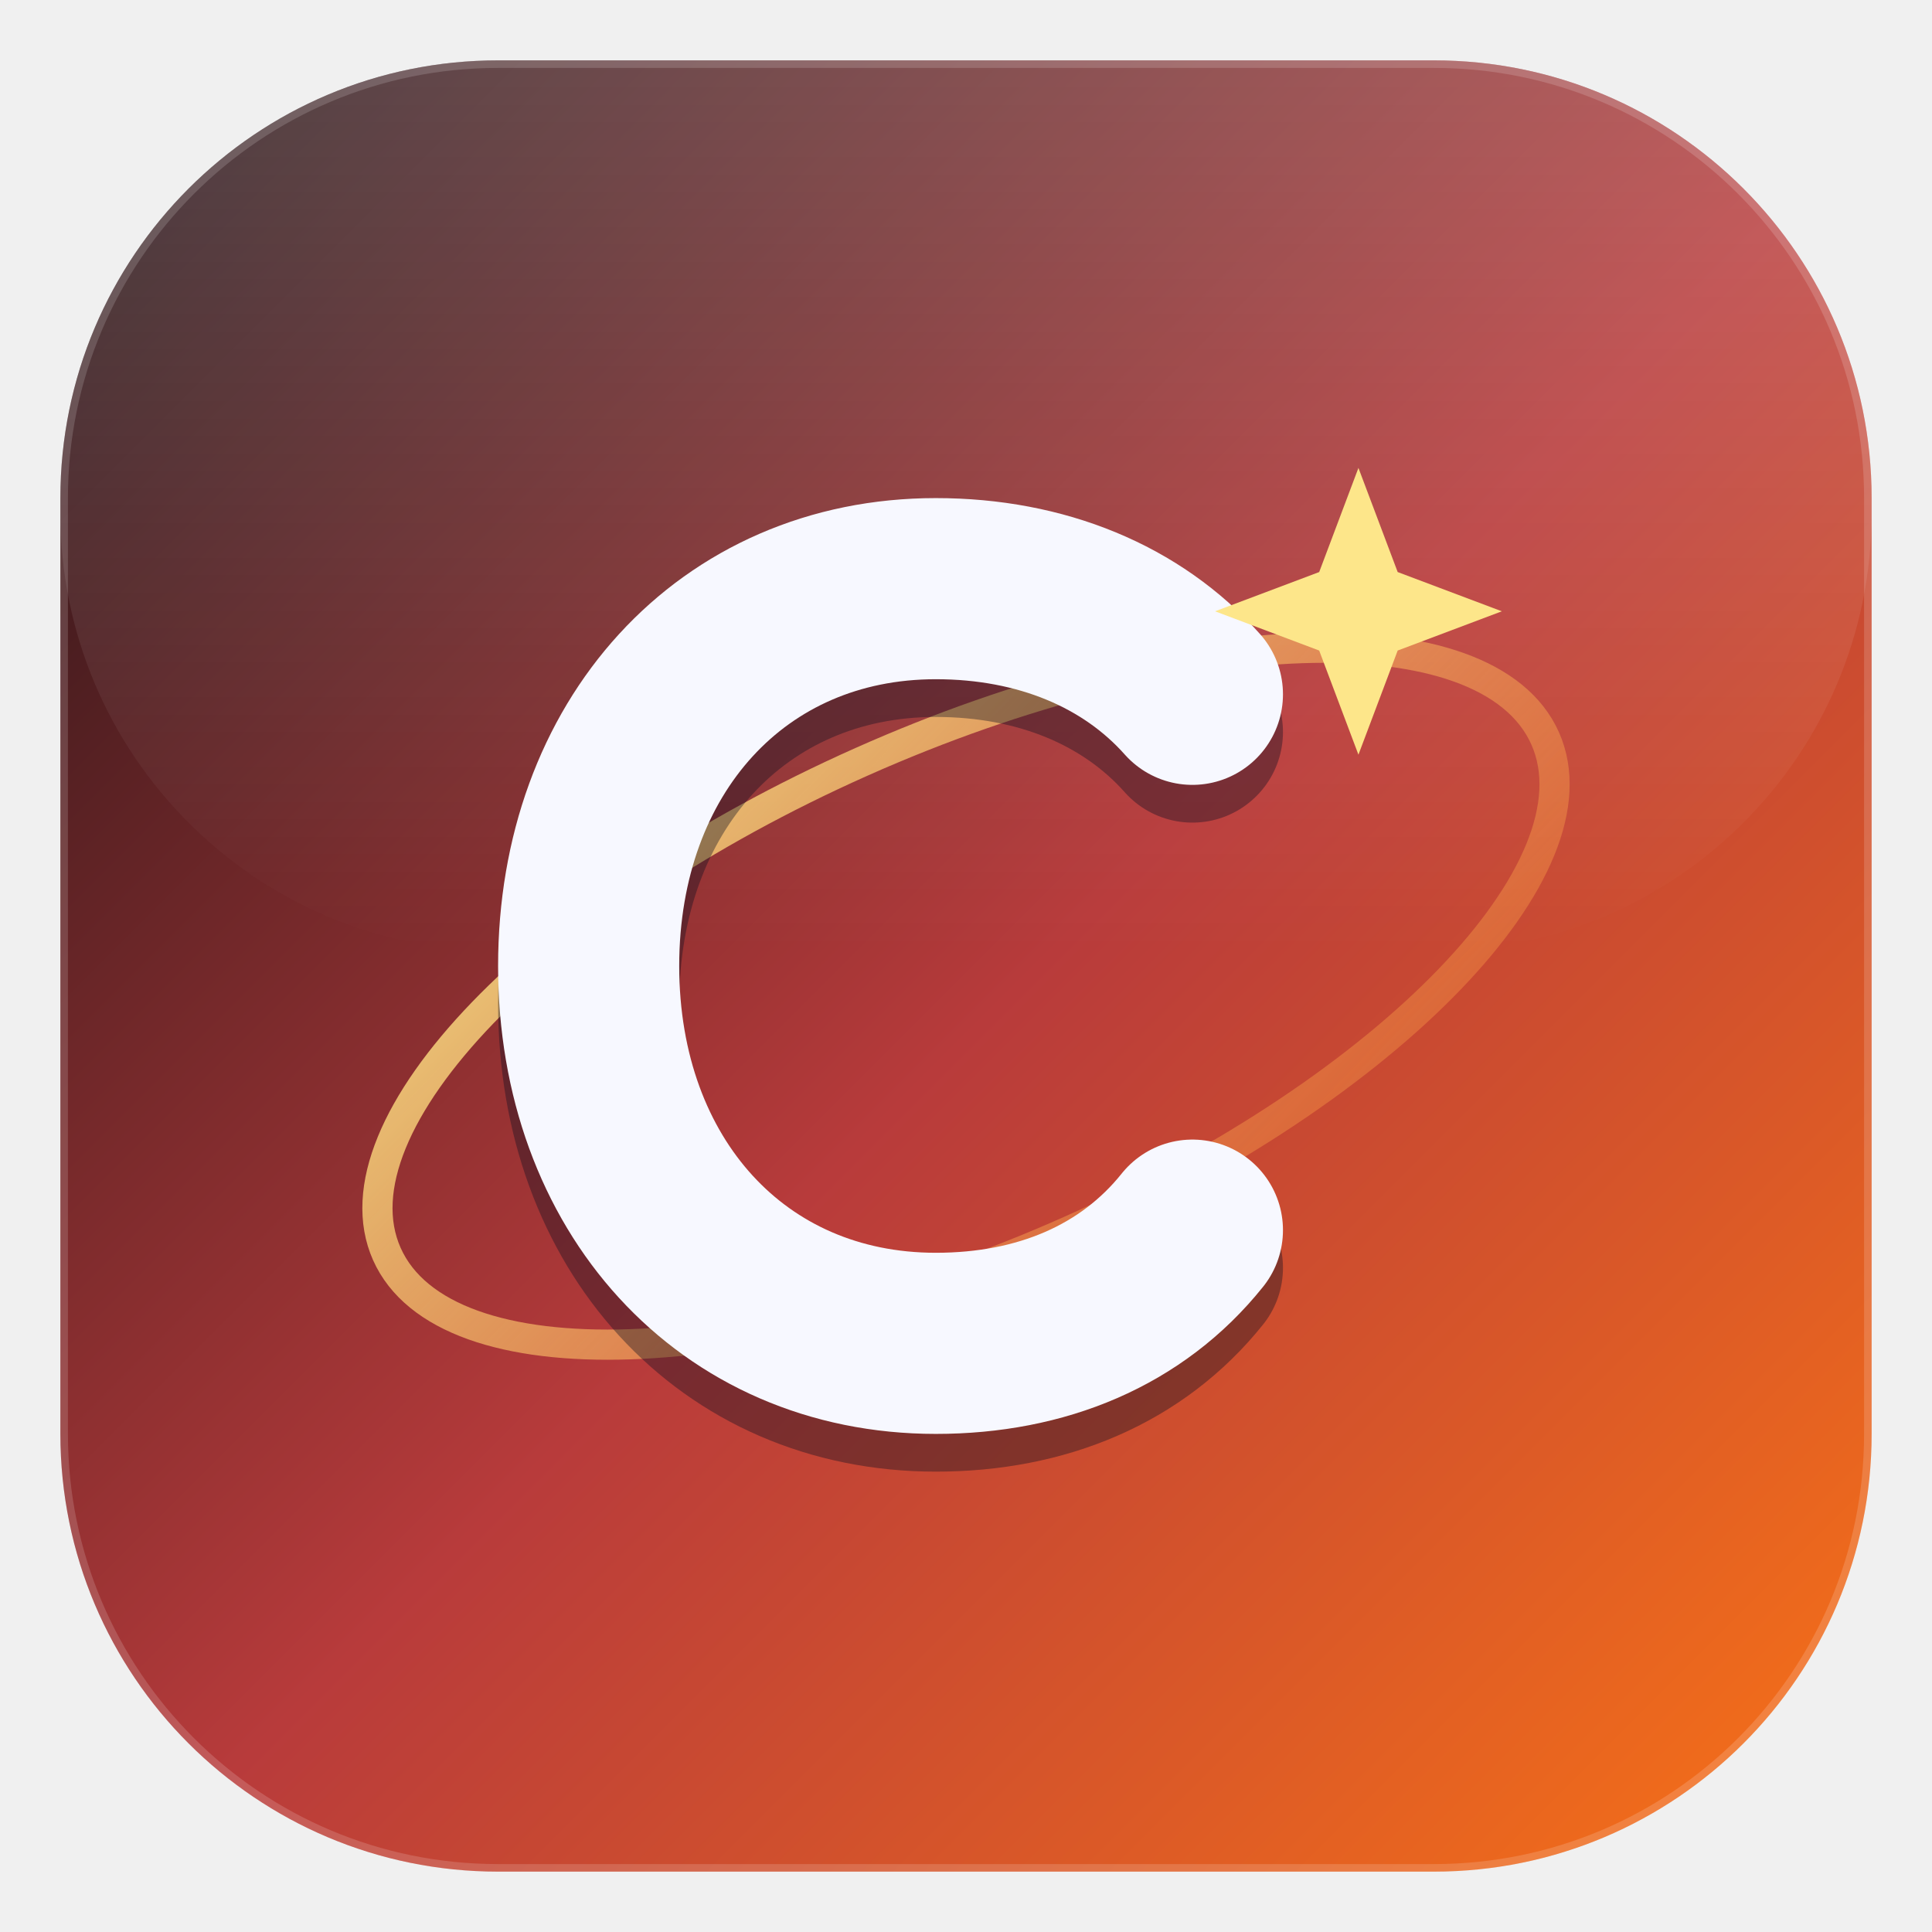
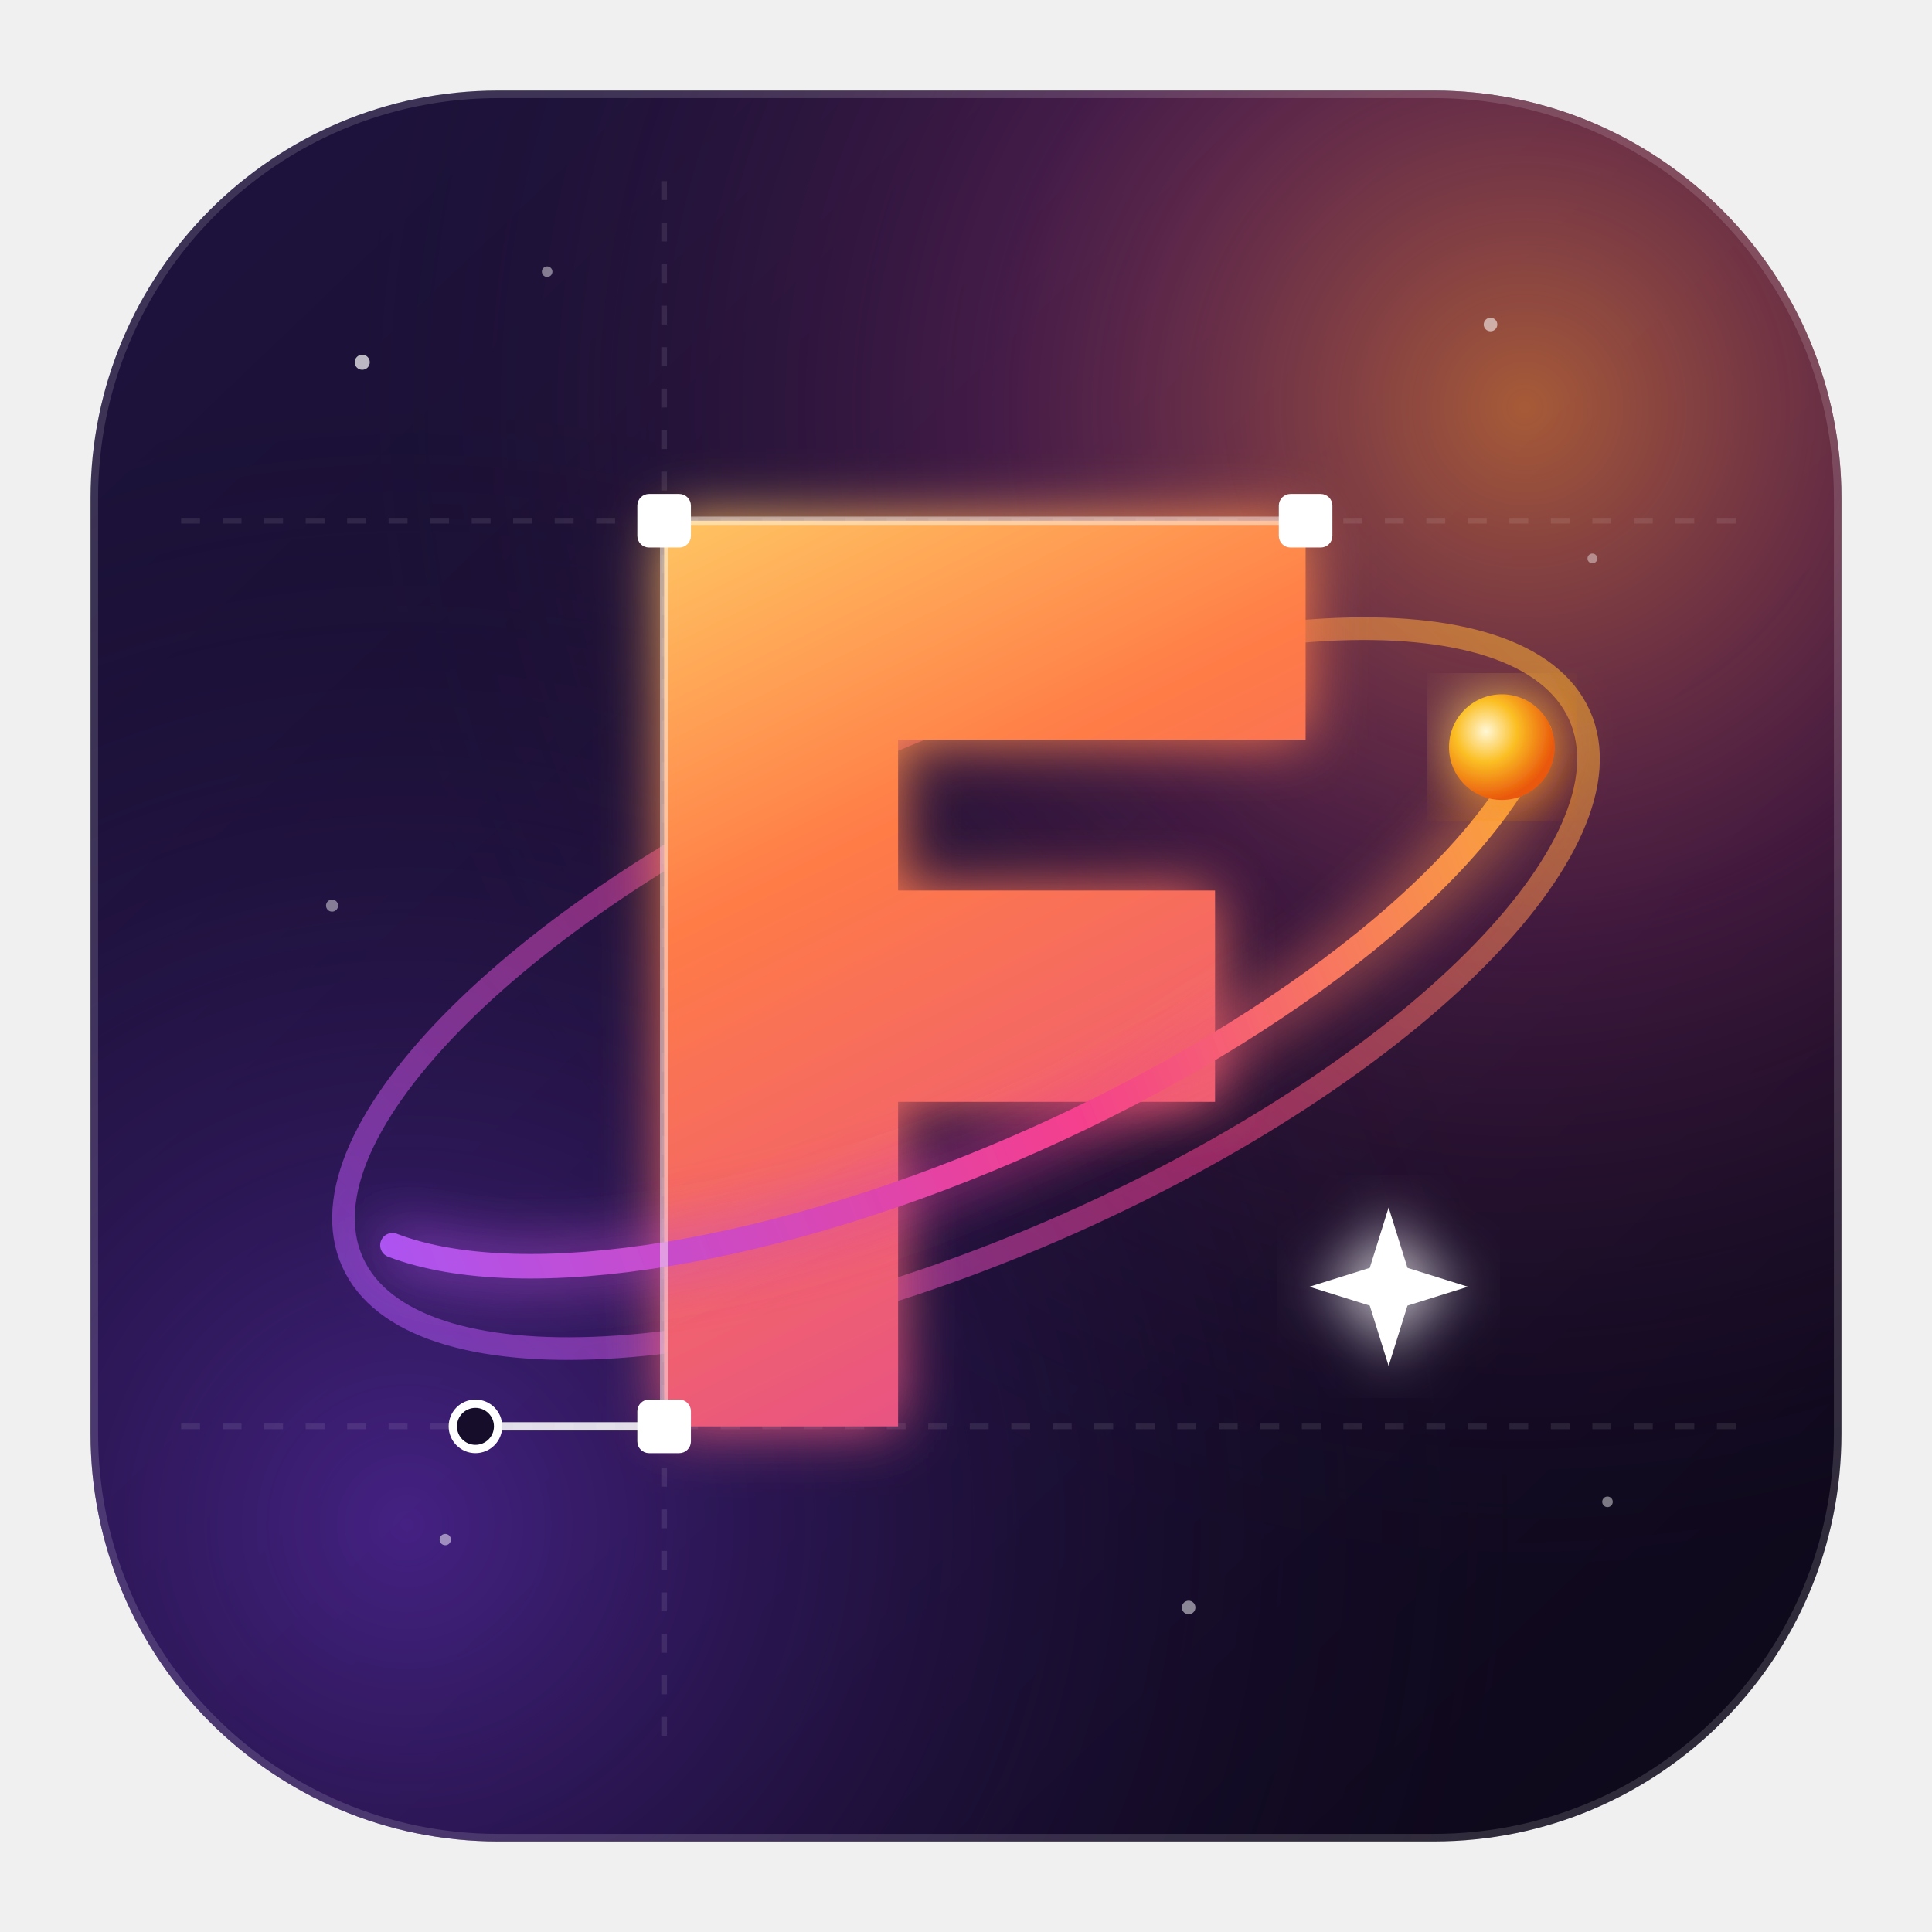
- <svg xmlns="http://www.w3.org/2000/svg" viewBox="0 0 256 256" width="256" height="256">
+ <svg xmlns="http://www.w3.org/2000/svg" viewBox="0 0 512 512" fill="none">
  <defs>
-     <linearGradient id="cosmicBg" x1="0" y1="0" x2="1" y2="1">
-       <stop offset="0%" stop-color="#1a1014" />
-       <stop offset="52%" stop-color="#b83b3b" />
-       <stop offset="100%" stop-color="#f97316" />
+     <linearGradient id="bg-base" x1="40" y1="30" x2="472" y2="482" gradientUnits="userSpaceOnUse">
+       <stop offset="0%" stop-color="#1E133D" />
+       <stop offset="55%" stop-color="#160D2B" />
+       <stop offset="100%" stop-color="#0D0819" />
    </linearGradient>
-     <linearGradient id="cosmicShine" x1="0" y1="0" x2="0" y2="1">
-       <stop offset="0%" stop-color="#ffffff" stop-opacity="0.20" />
-       <stop offset="100%" stop-color="#ffffff" stop-opacity="0" />
+     <radialGradient id="nebula-warm" cx="0.82" cy="0.18" r="0.68">
+       <stop offset="0%" stop-color="#FF8A3D" stop-opacity="0.62" />
+       <stop offset="45%" stop-color="#D9468F" stop-opacity="0.22" />
+       <stop offset="100%" stop-color="#160D2B" stop-opacity="0" />
+     </radialGradient>
+     <radialGradient id="nebula-cool" cx="0.18" cy="0.82" r="0.65">
+       <stop offset="0%" stop-color="#7C3AED" stop-opacity="0.45" />
+       <stop offset="100%" stop-color="#0D0819" stop-opacity="0" />
+     </radialGradient>
+     <linearGradient id="f-grad" x1="175" y1="120" x2="310" y2="395" gradientUnits="userSpaceOnUse">
+       <stop offset="0%" stop-color="#FFD166" />
+       <stop offset="38%" stop-color="#FF7B47" />
+       <stop offset="100%" stop-color="#E14796" />
    </linearGradient>
-     <linearGradient id="orbitGrad" x1="0" y1="0" x2="1" y2="1">
-       <stop offset="0%" stop-color="#fde68a" stop-opacity="0.90" />
-       <stop offset="100%" stop-color="#fb923c" stop-opacity="0.30" />
+     <linearGradient id="orbit-grad" x1="80" y1="310" x2="430" y2="175" gradientUnits="userSpaceOnUse">
+       <stop offset="0%" stop-color="#A855F7" />
+       <stop offset="52%" stop-color="#F43F8E" />
+       <stop offset="100%" stop-color="#FBBF24" />
    </linearGradient>
+     <radialGradient id="orb-grad" cx="0.35" cy="0.35" r="0.65">
+       <stop offset="0%" stop-color="#FFF7D6" />
+       <stop offset="45%" stop-color="#FBBF24" />
+       <stop offset="100%" stop-color="#EA580C" />
+     </radialGradient>
+     <clipPath id="squircle">
+       <rect x="24" y="24" width="464" height="464" rx="108" />
+     </clipPath>
+     <filter id="soft-glow" x="-20%" y="-20%" width="140%" height="140%">
+       <feGaussianBlur stdDeviation="8" result="blur" />
+       <feMerge>
+         <feMergeNode in="blur" />
+         <feMergeNode in="SourceGraphic" />
+       </feMerge>
+     </filter>
  </defs>
-   <rect x="8" y="8" width="240" height="240" rx="58" fill="url(#cosmicBg)" />
-   <rect x="8" y="8" width="240" height="118" rx="58" fill="url(#cosmicShine)" />
-   <rect x="8.5" y="8.5" width="239" height="239" rx="57.5" fill="none" stroke="#ffffff" stroke-opacity="0.16" />
-   <ellipse cx="128" cy="132" rx="84" ry="34" transform="rotate(-24 128 132)" fill="none" stroke="url(#orbitGrad)" stroke-width="4" stroke-linecap="round" />
-   <path d="M158 92c-8-9-20-14-34-14-27 0-46 21-46 50s19 50 46 50c14 0 26-5 34-15" fill="none" stroke="#0d0e22" stroke-opacity="0.38" stroke-width="24" stroke-linecap="round" transform="translate(0 5)" />
-   <path d="M158 92c-8-9-20-14-34-14-27 0-46 21-46 50s19 50 46 50c14 0 26-5 34-15" fill="none" stroke="#f7f8ff" stroke-width="24" stroke-linecap="round" />
-   <path d="M180 62l5.2 13.8L199 81l-13.8 5.2L180 100l-5.2-13.8L161 81l13.8-5.2Z" fill="#fde68a" />
+   <g clip-path="url(#squircle)">
+     <rect x="24" y="24" width="464" height="464" fill="url(#bg-base)" />
+     <rect x="24" y="24" width="464" height="464" fill="url(#nebula-warm)" />
+     <rect x="24" y="24" width="464" height="464" fill="url(#nebula-cool)" />
+     <g stroke="#FFFFFF" stroke-opacity="0.09" stroke-width="1.5" stroke-dasharray="5 6">
+       <line x1="48" y1="138" x2="464" y2="138" />
+       <line x1="48" y1="378" x2="464" y2="378" />
+       <line x1="176" y1="48" x2="176" y2="464" />
+     </g>
+     <g fill="#FFFFFF">
+       <circle cx="96" cy="96" r="2" opacity="0.7" />
+       <circle cx="145" cy="72" r="1.4" opacity="0.45" />
+       <circle cx="395" cy="86" r="1.8" opacity="0.55" />
+       <circle cx="422" cy="148" r="1.3" opacity="0.4" />
+       <circle cx="88" cy="240" r="1.6" opacity="0.45" />
+       <circle cx="118" cy="408" r="1.5" opacity="0.5" />
+       <circle cx="315" cy="426" r="1.8" opacity="0.5" />
+       <circle cx="426" cy="398" r="1.4" opacity="0.45" />
+     </g>
+     <ellipse cx="256" cy="262" rx="178" ry="68" transform="rotate(-24 256 262)" stroke="url(#orbit-grad)" stroke-width="6" stroke-opacity="0.55" />
+     <path d="M176 138 H346 V196 H238 V236 H322 V292 H238 V378 H176 Z" fill="url(#f-grad)" filter="url(#soft-glow)" />
+     <path d="M 104 330 A 178 68 -24 0 0 408 194" stroke="url(#orbit-grad)" stroke-width="6.5" stroke-linecap="round" filter="url(#soft-glow)" />
+     <circle cx="398" cy="198" r="14" fill="url(#orb-grad)" filter="url(#soft-glow)" />
+     <g stroke="#FFFFFF" stroke-width="2.2">
+       <line x1="176" y1="138" x2="346" y2="138" stroke-opacity="0.45" />
+       <line x1="176" y1="138" x2="176" y2="378" stroke-opacity="0.45" />
+       <line x1="130" y1="378" x2="176" y2="378" stroke-opacity="0.85" />
+       <circle cx="126" cy="378" r="6" fill="#160D2B" />
+       <rect x="170" y="132" width="12" height="12" rx="2" fill="#FFFFFF" />
+       <rect x="340" y="132" width="12" height="12" rx="2" fill="#FFFFFF" />
+       <rect x="170" y="372" width="12" height="12" rx="2" fill="#FFFFFF" />
+     </g>
+     <path d="M368 320 L373 336 L389 341 L373 346 L368 362 L363 346 L347 341 L363 336 Z" fill="#FFFFFF" filter="url(#soft-glow)" />
+   </g>
+   <rect x="25" y="25" width="462" height="462" rx="107" stroke="#FFFFFF" stroke-opacity="0.14" stroke-width="2" />
</svg>
